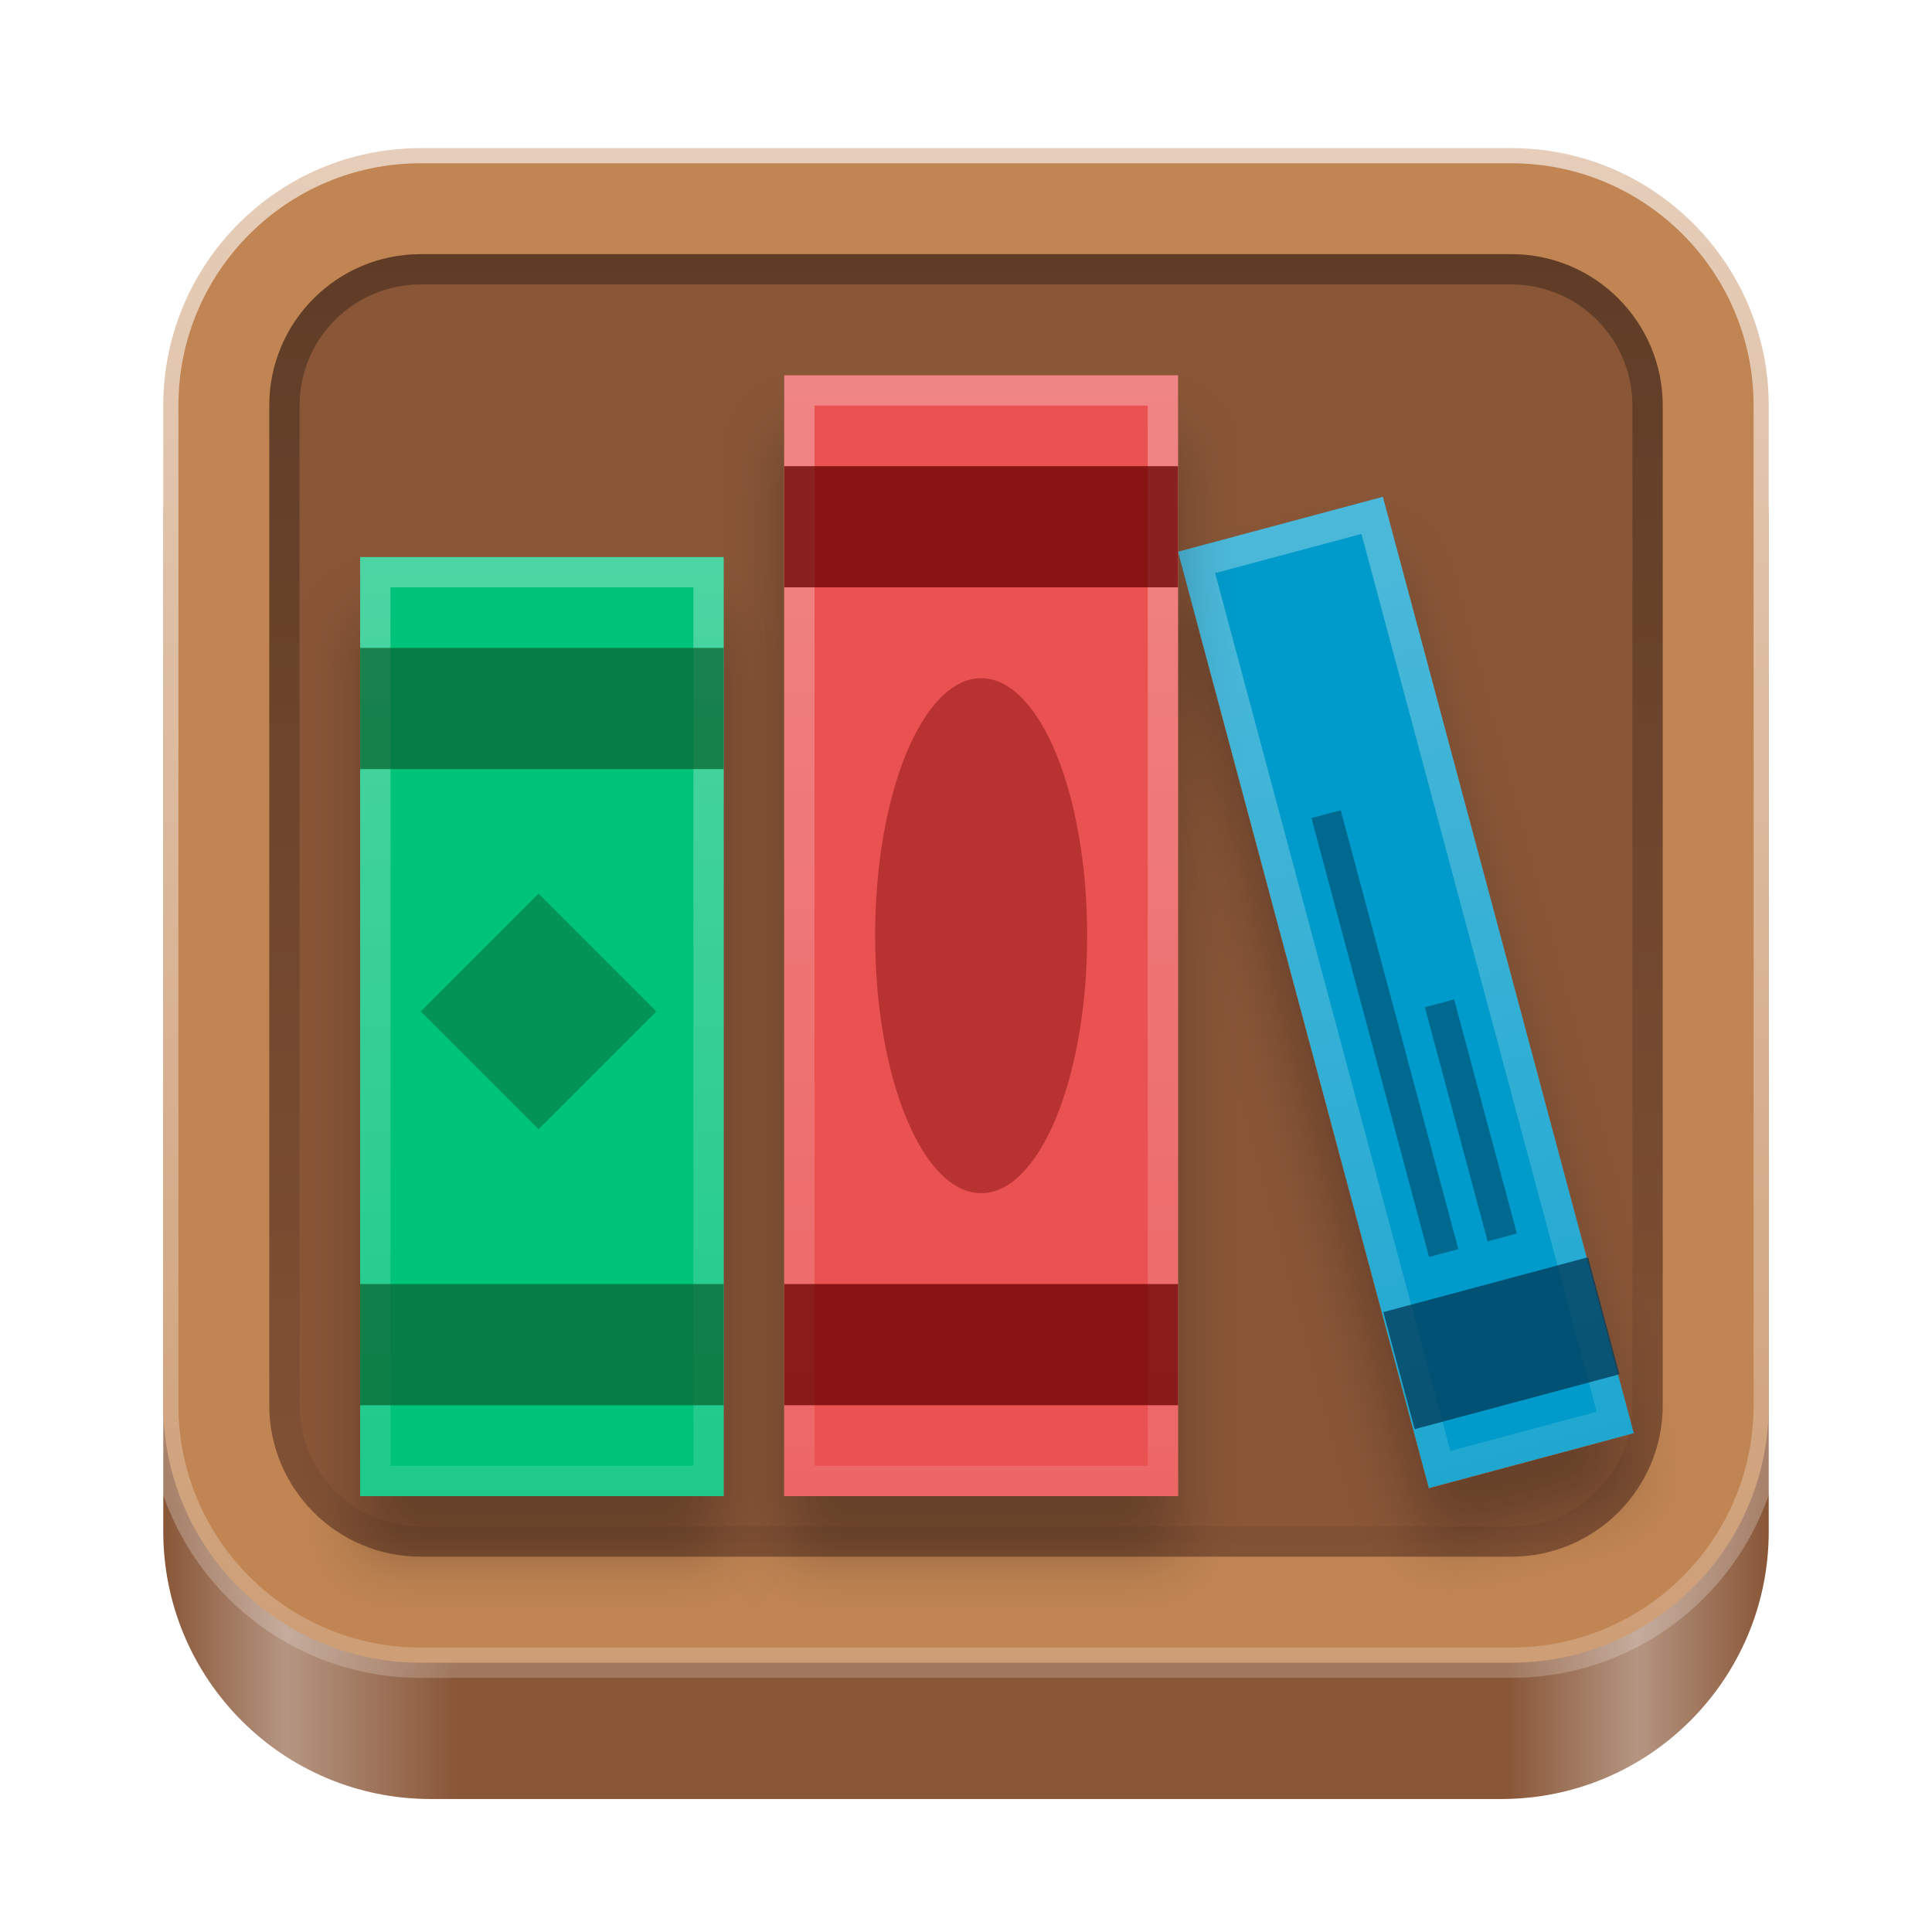
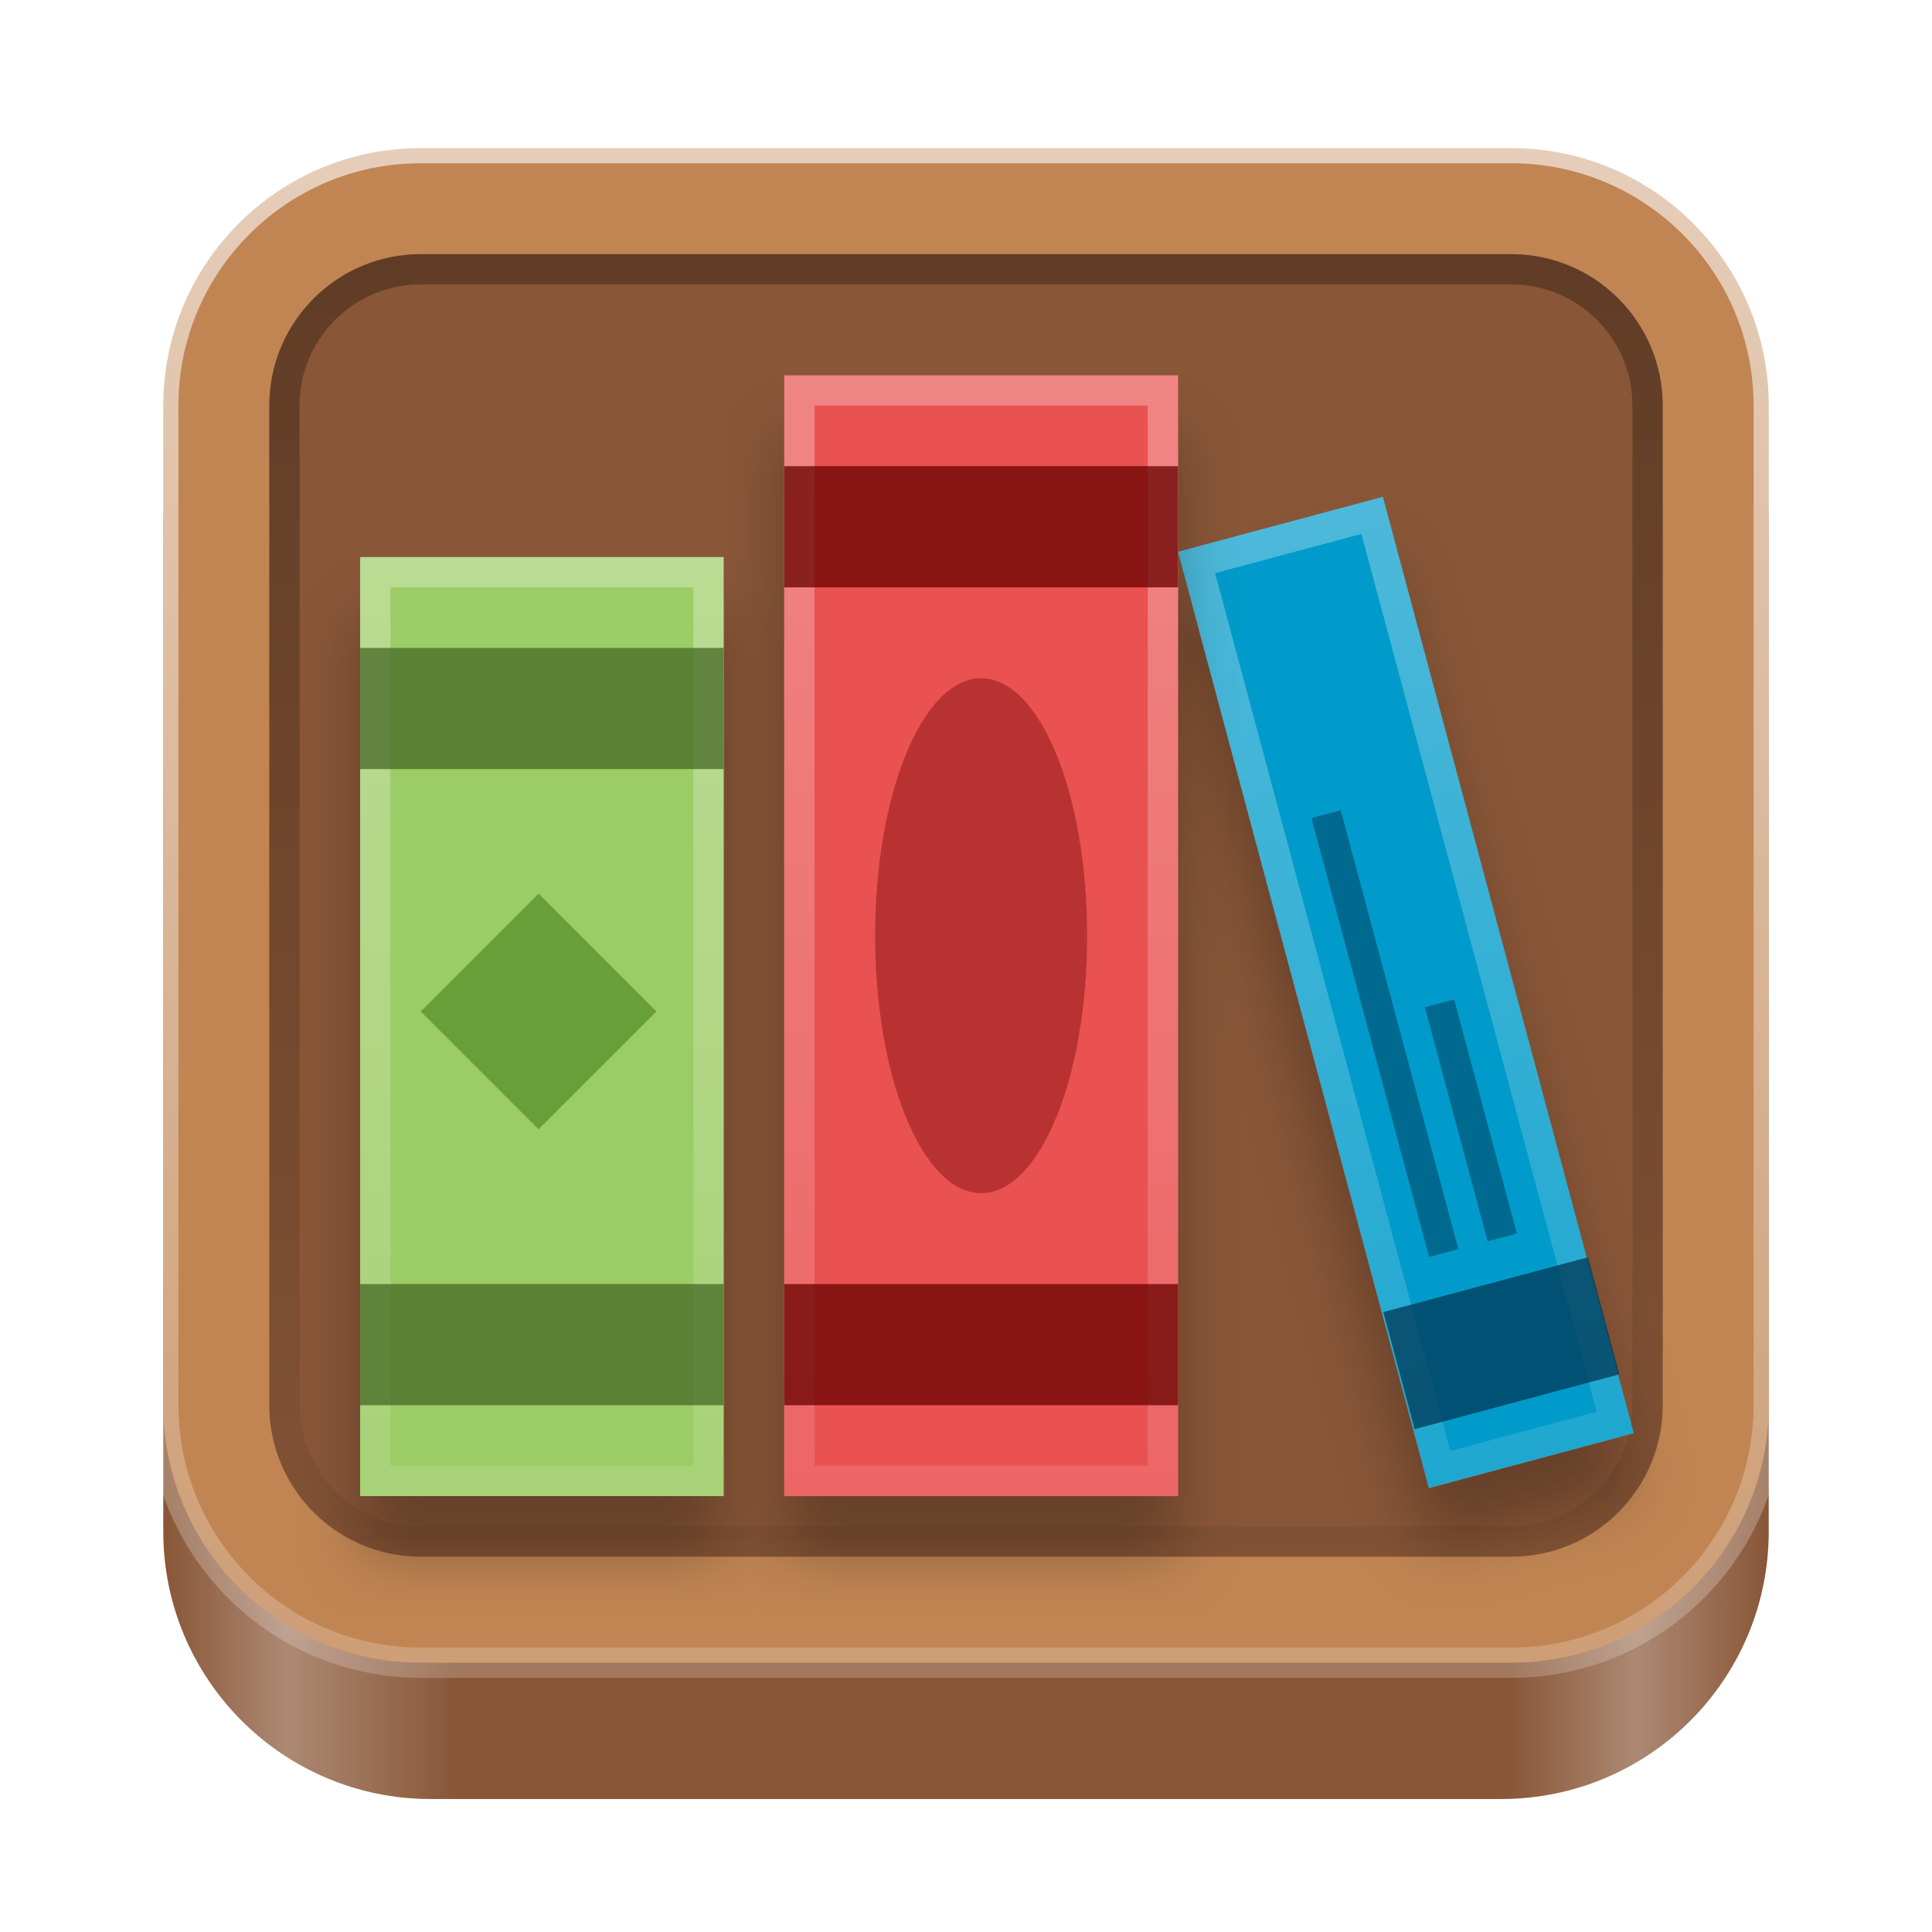
<svg xmlns="http://www.w3.org/2000/svg" width="33.75mm" height="33.75mm" viewBox="0 0 33.75 33.75" version="1.1" id="svg974" xml:space="preserve">
  <defs id="defs968">
    <clipPath clipPathUnits="userSpaceOnUse" id="clipPath18689">
      <rect clip-path="none" transform="rotate(45)" ry="32" rx="32" y="123.999" x="486.037" height="362.943" width="362.943" id="rect18691" style="display:inline;opacity:1;vector-effect:none;fill:#4a86cf;fill-opacity:1;stroke:none;stroke-width:26.067;stroke-linecap:butt;stroke-linejoin:miter;stroke-miterlimit:4;stroke-dasharray:none;stroke-dashoffset:0;stroke-opacity:1;marker:none;marker-start:none;marker-mid:none;marker-end:none;paint-order:normal;enable-background:new" />
    </clipPath>
    <clipPath clipPathUnits="userSpaceOnUse" id="clipPath18689-3">
      <rect clip-path="none" transform="rotate(45)" ry="32" rx="32" y="123.999" x="486.037" height="362.943" width="362.943" id="rect18691-6" style="display:inline;opacity:1;vector-effect:none;fill:#4a86cf;fill-opacity:1;stroke:none;stroke-width:26.067;stroke-linecap:butt;stroke-linejoin:miter;stroke-miterlimit:4;stroke-dasharray:none;stroke-dashoffset:0;stroke-opacity:1;marker:none;marker-start:none;marker-mid:none;marker-end:none;paint-order:normal;enable-background:new" />
    </clipPath>
    <filter id="filter0_d_1222_383" x="10" y="28" width="32" height="70" filterUnits="userSpaceOnUse" color-interpolation-filters="sRGB">
      <feFlood flood-opacity="0" result="BackgroundImageFix" id="feFlood19" />
      <feColorMatrix in="SourceAlpha" type="matrix" values="0 0 0 0 0 0 0 0 0 0 0 0 0 0 0 0 0 0 127 0" result="hardAlpha" id="feColorMatrix19" />
      <feOffset dy="4" id="feOffset19" />
      <feGaussianBlur stdDeviation="2" id="feGaussianBlur19" />
      <feComposite in2="hardAlpha" operator="out" id="feComposite19" />
      <feColorMatrix type="matrix" values="0 0 0 0 0 0 0 0 0 0 0 0 0 0 0 0 0 0 0.25 0" id="feColorMatrix20" />
      <feBlend mode="normal" in2="BackgroundImageFix" result="effect1_dropShadow_1222_383" id="feBlend20" />
      <feBlend mode="normal" in="SourceGraphic" in2="effect1_dropShadow_1222_383" result="shape" id="feBlend21" />
    </filter>
    <filter id="filter1_d_1222_383" x="64" y="24.025" width="38.087" height="73.441" filterUnits="userSpaceOnUse" color-interpolation-filters="sRGB">
      <feFlood flood-opacity="0" result="BackgroundImageFix" id="feFlood21" />
      <feColorMatrix in="SourceAlpha" type="matrix" values="0 0 0 0 0 0 0 0 0 0 0 0 0 0 0 0 0 0 127 0" result="hardAlpha" id="feColorMatrix21" />
      <feOffset dy="4" id="feOffset21" />
      <feGaussianBlur stdDeviation="2" id="feGaussianBlur21" />
      <feComposite in2="hardAlpha" operator="out" id="feComposite21" />
      <feColorMatrix type="matrix" values="0 0 0 0 0 0 0 0 0 0 0 0 0 0 0 0 0 0 0.25 0" id="feColorMatrix22" />
      <feBlend mode="normal" in2="BackgroundImageFix" result="effect1_dropShadow_1222_383" id="feBlend22" />
      <feBlend mode="normal" in="SourceGraphic" in2="effect1_dropShadow_1222_383" result="shape" id="feBlend23" />
    </filter>
    <filter id="filter2_d_1222_383" x="38" y="16" width="34" height="82" filterUnits="userSpaceOnUse" color-interpolation-filters="sRGB">
      <feFlood flood-opacity="0" result="BackgroundImageFix" id="feFlood23" />
      <feColorMatrix in="SourceAlpha" type="matrix" values="0 0 0 0 0 0 0 0 0 0 0 0 0 0 0 0 0 0 127 0" result="hardAlpha" id="feColorMatrix23" />
      <feOffset dy="4" id="feOffset23" />
      <feGaussianBlur stdDeviation="2" id="feGaussianBlur23" />
      <feComposite in2="hardAlpha" operator="out" id="feComposite23" />
      <feColorMatrix type="matrix" values="0 0 0 0 0 0 0 0 0 0 0 0 0 0 0 0 0 0 0.25 0" id="feColorMatrix24" />
      <feBlend mode="normal" in2="BackgroundImageFix" result="effect1_dropShadow_1222_383" id="feBlend24" />
      <feBlend mode="normal" in="SourceGraphic" in2="effect1_dropShadow_1222_383" result="shape" id="feBlend25" />
    </filter>
    <linearGradient id="paint0_linear_1222_383" x1="108" y1="98" x2="-1.45093e-06" y2="98" gradientUnits="userSpaceOnUse" gradientTransform="matrix(0.9814815,0,0,1,1,0)">
      <stop stop-color="white" stop-opacity="0" id="stop25" />
      <stop offset="0.082" stop-color="white" stop-opacity="0.5" id="stop26" />
      <stop offset="0.163" stop-color="white" stop-opacity="0" id="stop27" />
      <stop offset="0.817" stop-color="white" stop-opacity="0" id="stop28" />
      <stop offset="0.923" stop-color="white" stop-opacity="0.5" id="stop29" />
      <stop offset="1" stop-color="white" stop-opacity="0" id="stop30" />
    </linearGradient>
    <linearGradient id="paint1_linear_1222_383" x1="54" y1="0" x2="54" y2="102" gradientUnits="userSpaceOnUse">
      <stop stop-color="white" stop-opacity="0.6" id="stop31" />
      <stop offset="1" stop-color="white" stop-opacity="0.2" id="stop32" />
    </linearGradient>
    <linearGradient id="paint2_linear_1222_383" x1="54" y1="8" x2="54" y2="94" gradientUnits="userSpaceOnUse">
      <stop stop-opacity="0.6" id="stop33" />
      <stop offset="1" stop-opacity="0.1" id="stop34" />
    </linearGradient>
    <linearGradient id="paint3_linear_1222_383" x1="26" y1="28" x2="26" y2="90" gradientUnits="userSpaceOnUse">
      <stop stop-color="white" id="stop35" />
      <stop offset="1" stop-color="white" stop-opacity="0.4" id="stop36" />
    </linearGradient>
    <linearGradient id="paint4_linear_1222_383" x1="75" y1="27.648" x2="75" y2="91.648" gradientUnits="userSpaceOnUse">
      <stop stop-color="white" id="stop37" />
      <stop offset="1" stop-color="white" stop-opacity="0.4" id="stop38" />
    </linearGradient>
    <linearGradient id="paint5_linear_1222_383" x1="55" y1="16" x2="55" y2="90" gradientUnits="userSpaceOnUse">
      <stop stop-color="white" id="stop39" />
      <stop offset="1" stop-color="white" stop-opacity="0.4" id="stop40" />
    </linearGradient>
+     <filter id="filter0_d_1222_383-3" x="10" y="28" width="32" height="70" filterUnits="userSpaceOnUse" color-interpolation-filters="sRGB">
+       <feFlood flood-opacity="0" result="BackgroundImageFix" id="feFlood19-6" />
+       <feColorMatrix in="SourceAlpha" type="matrix" values="0 0 0 0 0 0 0 0 0 0 0 0 0 0 0 0 0 0 127 0" result="hardAlpha" id="feColorMatrix19-7" />
+       <feOffset dy="4" id="feOffset19-5" />
+       <feGaussianBlur stdDeviation="2" id="feGaussianBlur19-3" />
+       <feComposite in2="hardAlpha" operator="out" id="feComposite19-5" />
+       <feColorMatrix type="matrix" values="0 0 0 0 0 0 0 0 0 0 0 0 0 0 0 0 0 0 0.25 0" id="feColorMatrix20-6" />
+       <feBlend mode="normal" in2="BackgroundImageFix" result="effect1_dropShadow_1222_383" id="feBlend20-2" />
+       <feBlend mode="normal" in="SourceGraphic" in2="effect1_dropShadow_1222_383" result="shape" id="feBlend21-9" />
+     </filter>
+     <filter id="filter1_d_1222_383-1" x="64" y="24.025" width="38.087" height="73.441" filterUnits="userSpaceOnUse" color-interpolation-filters="sRGB">
+       <feFlood flood-opacity="0" result="BackgroundImageFix" id="feFlood21-2" />
+       <feColorMatrix in="SourceAlpha" type="matrix" values="0 0 0 0 0 0 0 0 0 0 0 0 0 0 0 0 0 0 127 0" result="hardAlpha" id="feColorMatrix21-7" />
+       <feOffset dy="4" id="feOffset21-0" />
+       <feGaussianBlur stdDeviation="2" id="feGaussianBlur21-9" />
+       <feComposite in2="hardAlpha" operator="out" id="feComposite21-3" />
+       <feColorMatrix type="matrix" values="0 0 0 0 0 0 0 0 0 0 0 0 0 0 0 0 0 0 0.25 0" id="feColorMatrix22-6" />
+       <feBlend mode="normal" in2="BackgroundImageFix" result="effect1_dropShadow_1222_383" id="feBlend22-0" />
+       <feBlend mode="normal" in="SourceGraphic" in2="effect1_dropShadow_1222_383" result="shape" id="feBlend23-6" />
+     </filter>
+     <filter id="filter2_d_1222_383-2" x="38" y="16" width="34" height="82" filterUnits="userSpaceOnUse" color-interpolation-filters="sRGB">
+       <feFlood flood-opacity="0" result="BackgroundImageFix" id="feFlood23-6" />
+       <feColorMatrix in="SourceAlpha" type="matrix" values="0 0 0 0 0 0 0 0 0 0 0 0 0 0 0 0 0 0 127 0" result="hardAlpha" id="feColorMatrix23-1" />
+       <feOffset dy="4" id="feOffset23-8" />
+       <feGaussianBlur stdDeviation="2" id="feGaussianBlur23-7" />
+       <feComposite in2="hardAlpha" operator="out" id="feComposite23-9" />
+       <feColorMatrix type="matrix" values="0 0 0 0 0 0 0 0 0 0 0 0 0 0 0 0 0 0 0.25 0" id="feColorMatrix24-2" />
+       <feBlend mode="normal" in2="BackgroundImageFix" result="effect1_dropShadow_1222_383" id="feBlend24-0" />
+       <feBlend mode="normal" in="SourceGraphic" in2="effect1_dropShadow_1222_383" result="shape" id="feBlend25-2" />
+     </filter>
+     <linearGradient id="paint0_linear_1222_383-3" x1="108" y1="98" x2="-1.45093e-06" y2="98" gradientUnits="userSpaceOnUse" gradientTransform="matrix(0.9814815,0,0,1,1,0)">
+       <stop stop-color="white" stop-opacity="0" id="stop25-7" />
+       <stop offset="0.082" stop-color="white" stop-opacity="0.5" id="stop26-5" />
+       <stop offset="0.163" stop-color="white" stop-opacity="0" id="stop27-9" />
+       <stop offset="0.817" stop-color="white" stop-opacity="0" id="stop28-2" />
+       <stop offset="0.923" stop-color="white" stop-opacity="0.5" id="stop29-2" />
+       <stop offset="1" stop-color="white" stop-opacity="0" id="stop30-8" />
+     </linearGradient>
  </defs>
  <g id="layer1" transform="translate(-61.81982,-103.944)">
    <g transform="matrix(0.2636723,0,0,0.2636723,61.81982,-529.397)" style="display:inline;stroke-width:0.25;enable-background:new" id="g1836">
      <rect y="2402" x="-1.5000001e-06" height="128" width="128" id="rect9125-7-2" style="display:inline;opacity:1;vector-effect:none;fill:none;fill-opacity:1;stroke:none;stroke-width:1.25;stroke-linecap:butt;stroke-linejoin:miter;stroke-miterlimit:4;stroke-dasharray:none;stroke-dashoffset:0;stroke-opacity:1;marker:none;marker-start:none;marker-mid:none;marker-end:none;paint-order:normal;enable-background:new" />
-       <g style="fill:none" id="g1" transform="matrix(1.003455,0,0,1.003455,9.813429,2410.81)">
+       <g style="fill:none" id="g1" transform="matrix(1.003455,0,0,1.003455,9.81343,2410.81)">
        <rect y="8" width="106" height="102" rx="17.667" fill="#895637" id="rect1" x="1" style="stroke-width:0.248" />
-         <rect y="8" width="106" height="102" rx="17.667" fill="url(#paint0_linear_1222_383)" fill-opacity="0.75" id="rect2" x="1" style="fill:url(#paint0_linear_1222_383);stroke-width:0.248" />
+         <rect y="8" width="106" height="102" rx="17.667" fill="url(#paint0_linear_1222_383)" fill-opacity="0.6" id="rect2" style="fill:url(#paint0_linear_1222_383-3);stroke-width:0.248" x="1" />
        <rect x="1" y="1" width="106" height="100" rx="17" fill="#c18553" stroke="url(#paint1_linear_1222_383)" stroke-width="2" id="rect3" style="stroke:url(#paint1_linear_1222_383)" />
        <rect x="8" y="8" width="92" height="86" rx="10" fill="#895637" id="rect4" />
        <rect x="9" y="9" width="90" height="84" rx="9" stroke="url(#paint2_linear_1222_383)" stroke-opacity="0.5" stroke-width="2" id="rect5" style="stroke:url(#paint2_linear_1222_383)" />
-         <g filter="url(#filter0_d_1222_383)" id="g10">
-           <rect x="14" y="28" width="24" height="62" fill="#00c37a" id="rect6" />
+         <g filter="url(#filter0_d_1222_383)" id="g10" style="filter:url(#filter0_d_1222_383-3)">
+           <rect x="14" y="28" width="24" height="62" fill="#9ccc65" id="rect6" />
          <rect x="15" y="29" width="22" height="60" stroke="url(#paint3_linear_1222_383)" stroke-opacity="0.3" stroke-width="2" id="rect7" style="stroke:url(#paint3_linear_1222_383)" />
-           <rect x="14" y="34" width="24" height="8" fill="#086532" fill-opacity="0.75" id="rect8" />
-           <rect x="14" y="76" width="24" height="8" fill="#086532" fill-opacity="0.75" id="rect9" />
-           <rect x="18" y="58" width="11" height="11" transform="rotate(-45,18,58)" fill="#086532" fill-opacity="0.5" id="rect10" />
+           <rect x="14" y="34" width="24" height="8" fill="#446824" fill-opacity="0.75" id="rect8" />
+           <rect x="14" y="76" width="24" height="8" fill="#446824" fill-opacity="0.75" id="rect9" />
+           <rect x="18" y="58" width="11" height="11" transform="rotate(-45,18,58)" fill="#689f38" id="rect10" />
        </g>
-         <g filter="url(#filter1_d_1222_383)" id="g15">
+         <g filter="url(#filter1_d_1222_383)" id="g15" style="filter:url(#filter1_d_1222_383-1)">
          <rect x="68" y="27.648" width="14" height="64" transform="rotate(-15,68,27.6484)" fill="#009bca" id="rect11" />
          <rect x="69.225" y="28.355" width="12" height="62" transform="rotate(-15,69.2247,28.3555)" stroke="url(#paint4_linear_1222_383)" stroke-opacity="0.3" stroke-width="2" id="rect12" style="stroke:url(#paint4_linear_1222_383)" />
          <rect x="81.554" y="77.852" width="14" height="8" transform="rotate(-15,81.5537,77.8516)" fill="#003956" fill-opacity="0.75" id="rect13" />
          <rect x="76.81" y="45.234" width="2" height="30" transform="rotate(-15,76.8096,45.2344)" fill="#003956" fill-opacity="0.5" id="rect14" />
          <rect x="84.297" y="57.723" width="2" height="16" transform="rotate(-15,84.2969,57.7227)" fill="#003956" fill-opacity="0.5" id="rect15" />
        </g>
-         <g filter="url(#filter2_d_1222_383)" id="g19">
+         <g filter="url(#filter2_d_1222_383)" id="g19" style="filter:url(#filter2_d_1222_383-2)">
          <rect x="42" y="16" width="26" height="74" fill="#ea5151" id="rect16" />
          <rect x="43" y="17" width="24" height="72" stroke="url(#paint5_linear_1222_383)" stroke-opacity="0.3" stroke-width="2" id="rect17" style="stroke:url(#paint5_linear_1222_383)" />
          <rect x="42" y="22" width="26" height="8" fill="#680000" fill-opacity="0.75" id="rect18" />
          <rect x="42" y="76" width="26" height="8" fill="#680000" fill-opacity="0.75" id="rect19" />
          <ellipse cx="55" cy="53" rx="7" ry="17" fill="#891414" fill-opacity="0.5" id="ellipse19" />
        </g>
      </g>
    </g>
  </g>
</svg>
